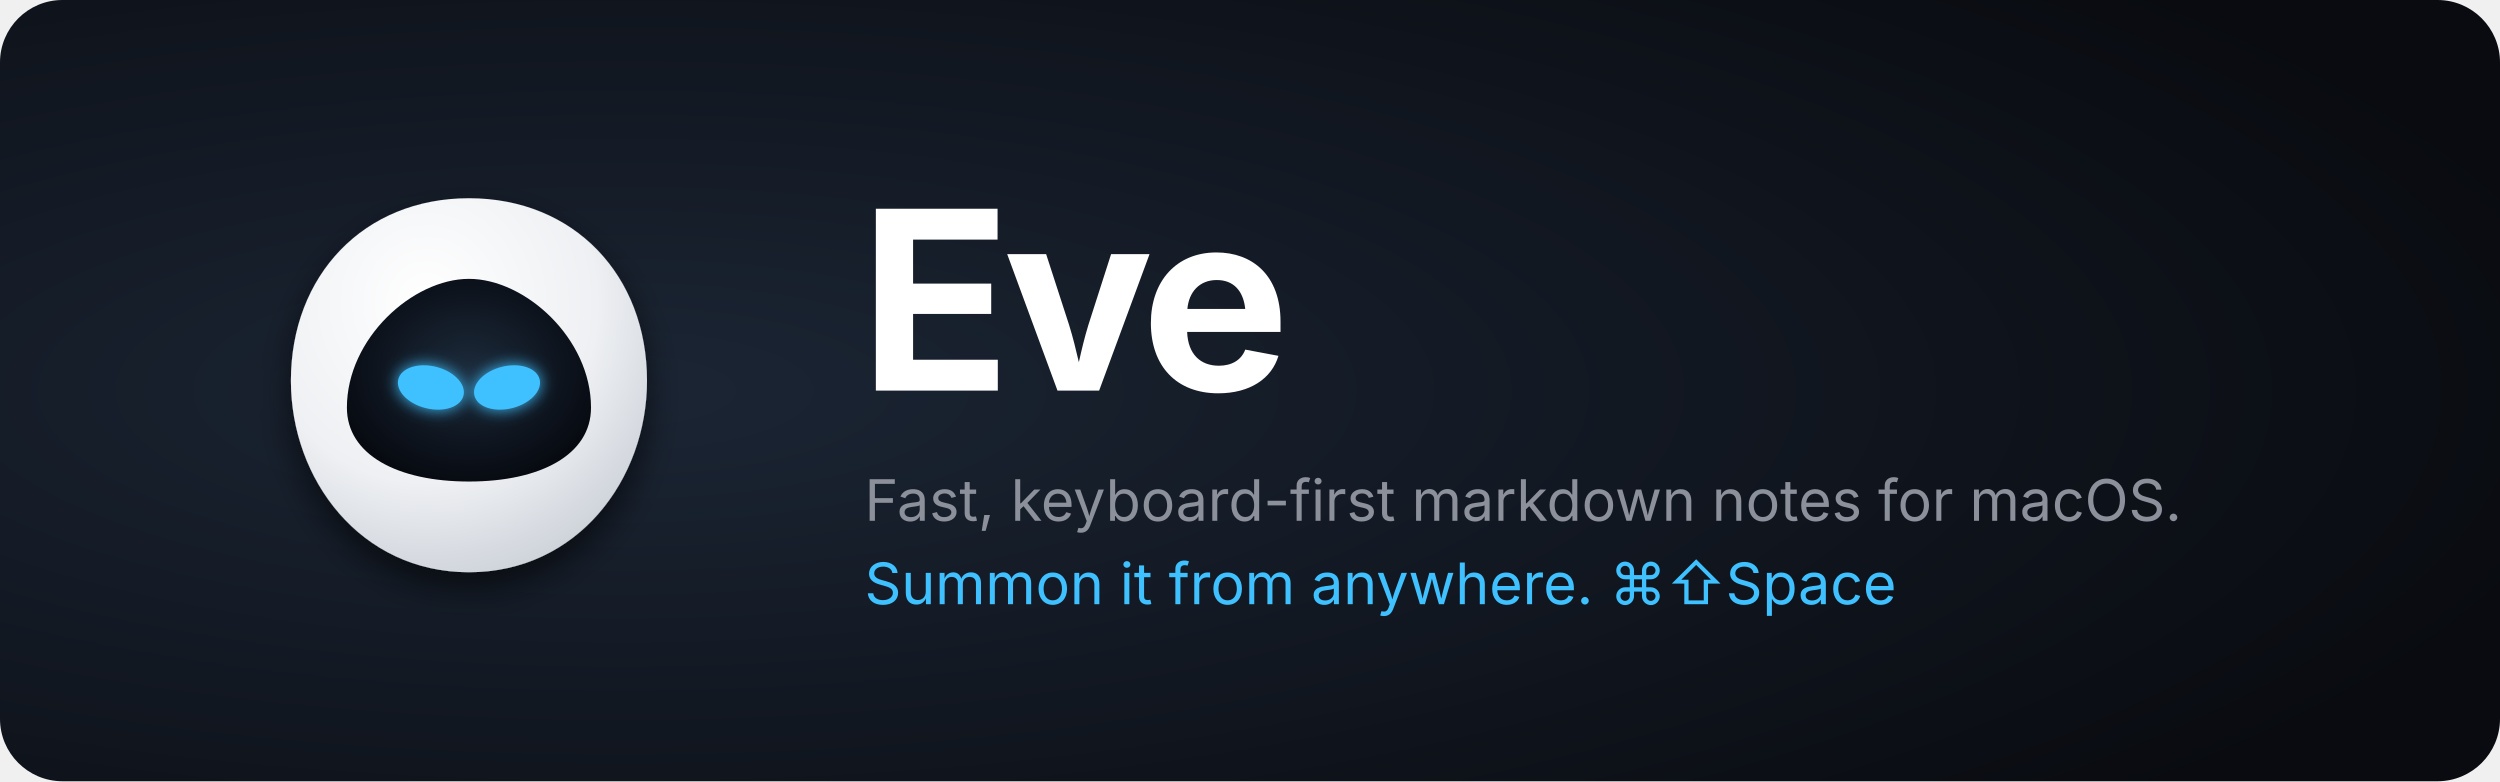
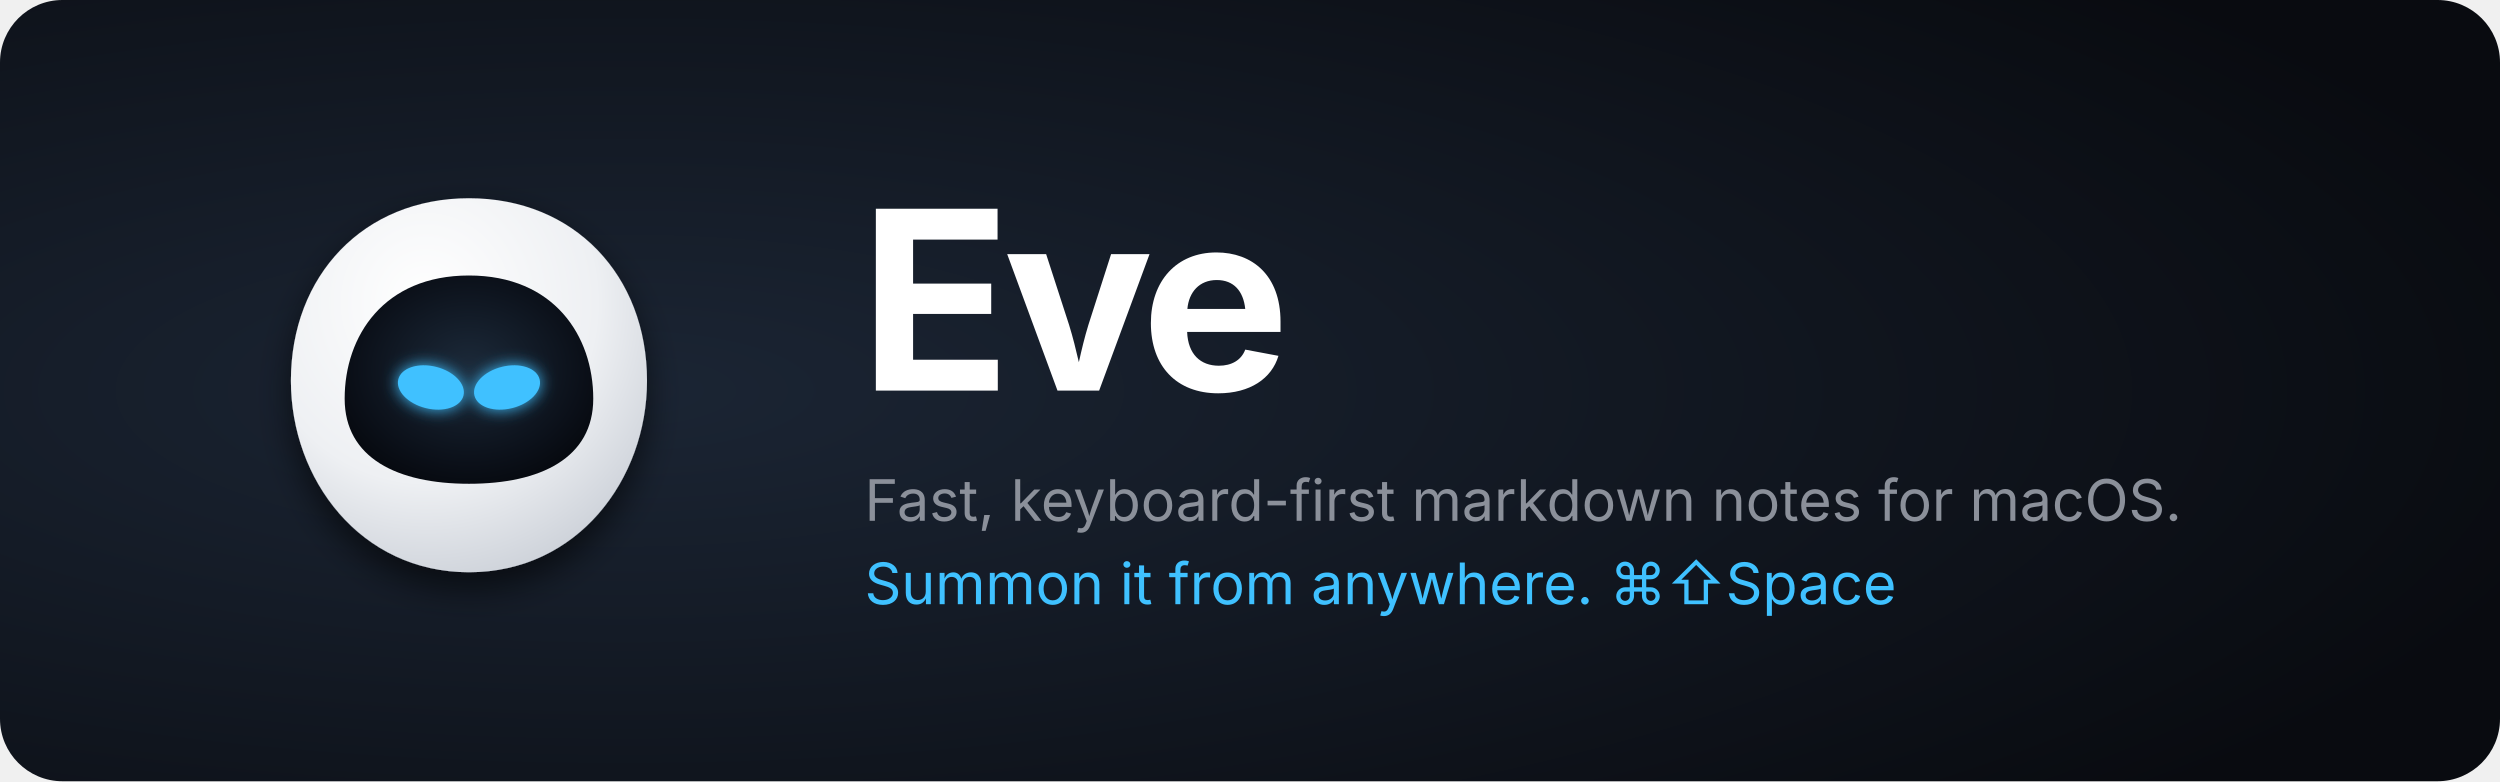
<svg xmlns="http://www.w3.org/2000/svg" viewBox="0 0 960 300" width="960" height="300">
  <defs>
    <radialGradient id="bgb" cx="50%" cy="35%" r="75%">
      <stop offset="0" stop-color="#1b2534" />
      <stop offset="1" stop-color="#090b10" />
    </radialGradient>
    <radialGradient id="body" cx="38%" cy="28%" r="80%">
      <stop offset="0" stop-color="#ffffff" />
      <stop offset="0.6" stop-color="#eef0f3" />
      <stop offset="1" stop-color="#c9ced6" />
    </radialGradient>
    <radialGradient id="visor" cx="50%" cy="45%" r="65%">
      <stop offset="0" stop-color="#1c2a3a" />
      <stop offset="0.7" stop-color="#0b1019" />
      <stop offset="1" stop-color="#04060a" />
    </radialGradient>
    <radialGradient id="eye" cx="50%" cy="50%" r="50%">
      <stop offset="0" stop-color="#e8fbff" />
      <stop offset="0.35" stop-color="#7fe0ff" />
      <stop offset="0.75" stop-color="#2eb8ff" />
      <stop offset="1" stop-color="#1a8fe0" />
    </radialGradient>
    <filter id="glow" x="-80%" y="-80%" width="260%" height="260%">
      <feGaussianBlur stdDeviation="14" result="b" />
      <feMerge>
        <feMergeNode in="b" />
        <feMergeNode in="SourceGraphic" />
      </feMerge>
    </filter>
    <filter id="soft" x="-80%" y="-80%" width="260%" height="260%">
      <feGaussianBlur stdDeviation="40" />
    </filter>
    <filter id="shadow" x="-20%" y="-20%" width="140%" height="150%">
      <feDropShadow dx="0" dy="28" stdDeviation="30" flood-color="#000" flood-opacity=".6" />
    </filter>
  </defs>
  <radialGradient id="bgw" cx="25%" cy="50%" r="80%">
    <stop offset="0" stop-color="#1b2534" />
    <stop offset="1" stop-color="#090b10" />
  </radialGradient>
  <rect width="960" height="300" rx="24" fill="url(#bgw)" />
  <g transform="translate(70 40) scale(0.215)">
    <path filter="url(#shadow)" fill="url(#body)" d="M512 168c188 0 318 138 318 326 0 176-124 342-318 342S194 670 194 494c0-188 130-326 318-326z" />
-     <path fill="url(#visor)" d="M512 312 C612 312 730 418 730 542 C730 626 640 674 512 674 C384 674 294 626 294 542 C294 418 412 312 512 312 Z" />
+     <path fill="url(#visor)" d="M512 306 C664 306 734 414 734 526 C734 632 640 678 512 678 C384 678 290 632 290 526 C290 414 360 306 512 306 Z" />
    <g fill="#3fc1ff" filter="url(#glow)">
      <ellipse cx="444" cy="506" rx="60" ry="38" transform="rotate(14 444 506)" />
      <ellipse cx="580" cy="506" rx="60" ry="38" transform="rotate(-14 580 506)" />
    </g>
  </g>
  <text x="330" y="150" font-family="-apple-system, Inter, Helvetica, Arial, sans-serif" font-size="96" font-weight="700" fill="#ffffff" letter-spacing="-3">Eve</text>
  <text x="332" y="200" font-family="-apple-system, Inter, Helvetica, Arial, sans-serif" font-size="22" fill="#8b909a">Fast, keyboard-first markdown notes for macOS.</text>
  <text x="332" y="232" font-family="-apple-system, Inter, Helvetica, Arial, sans-serif" font-size="22" fill="#3fc1ff">Summon it from anywhere. ⌘⇧Space</text>
</svg>
